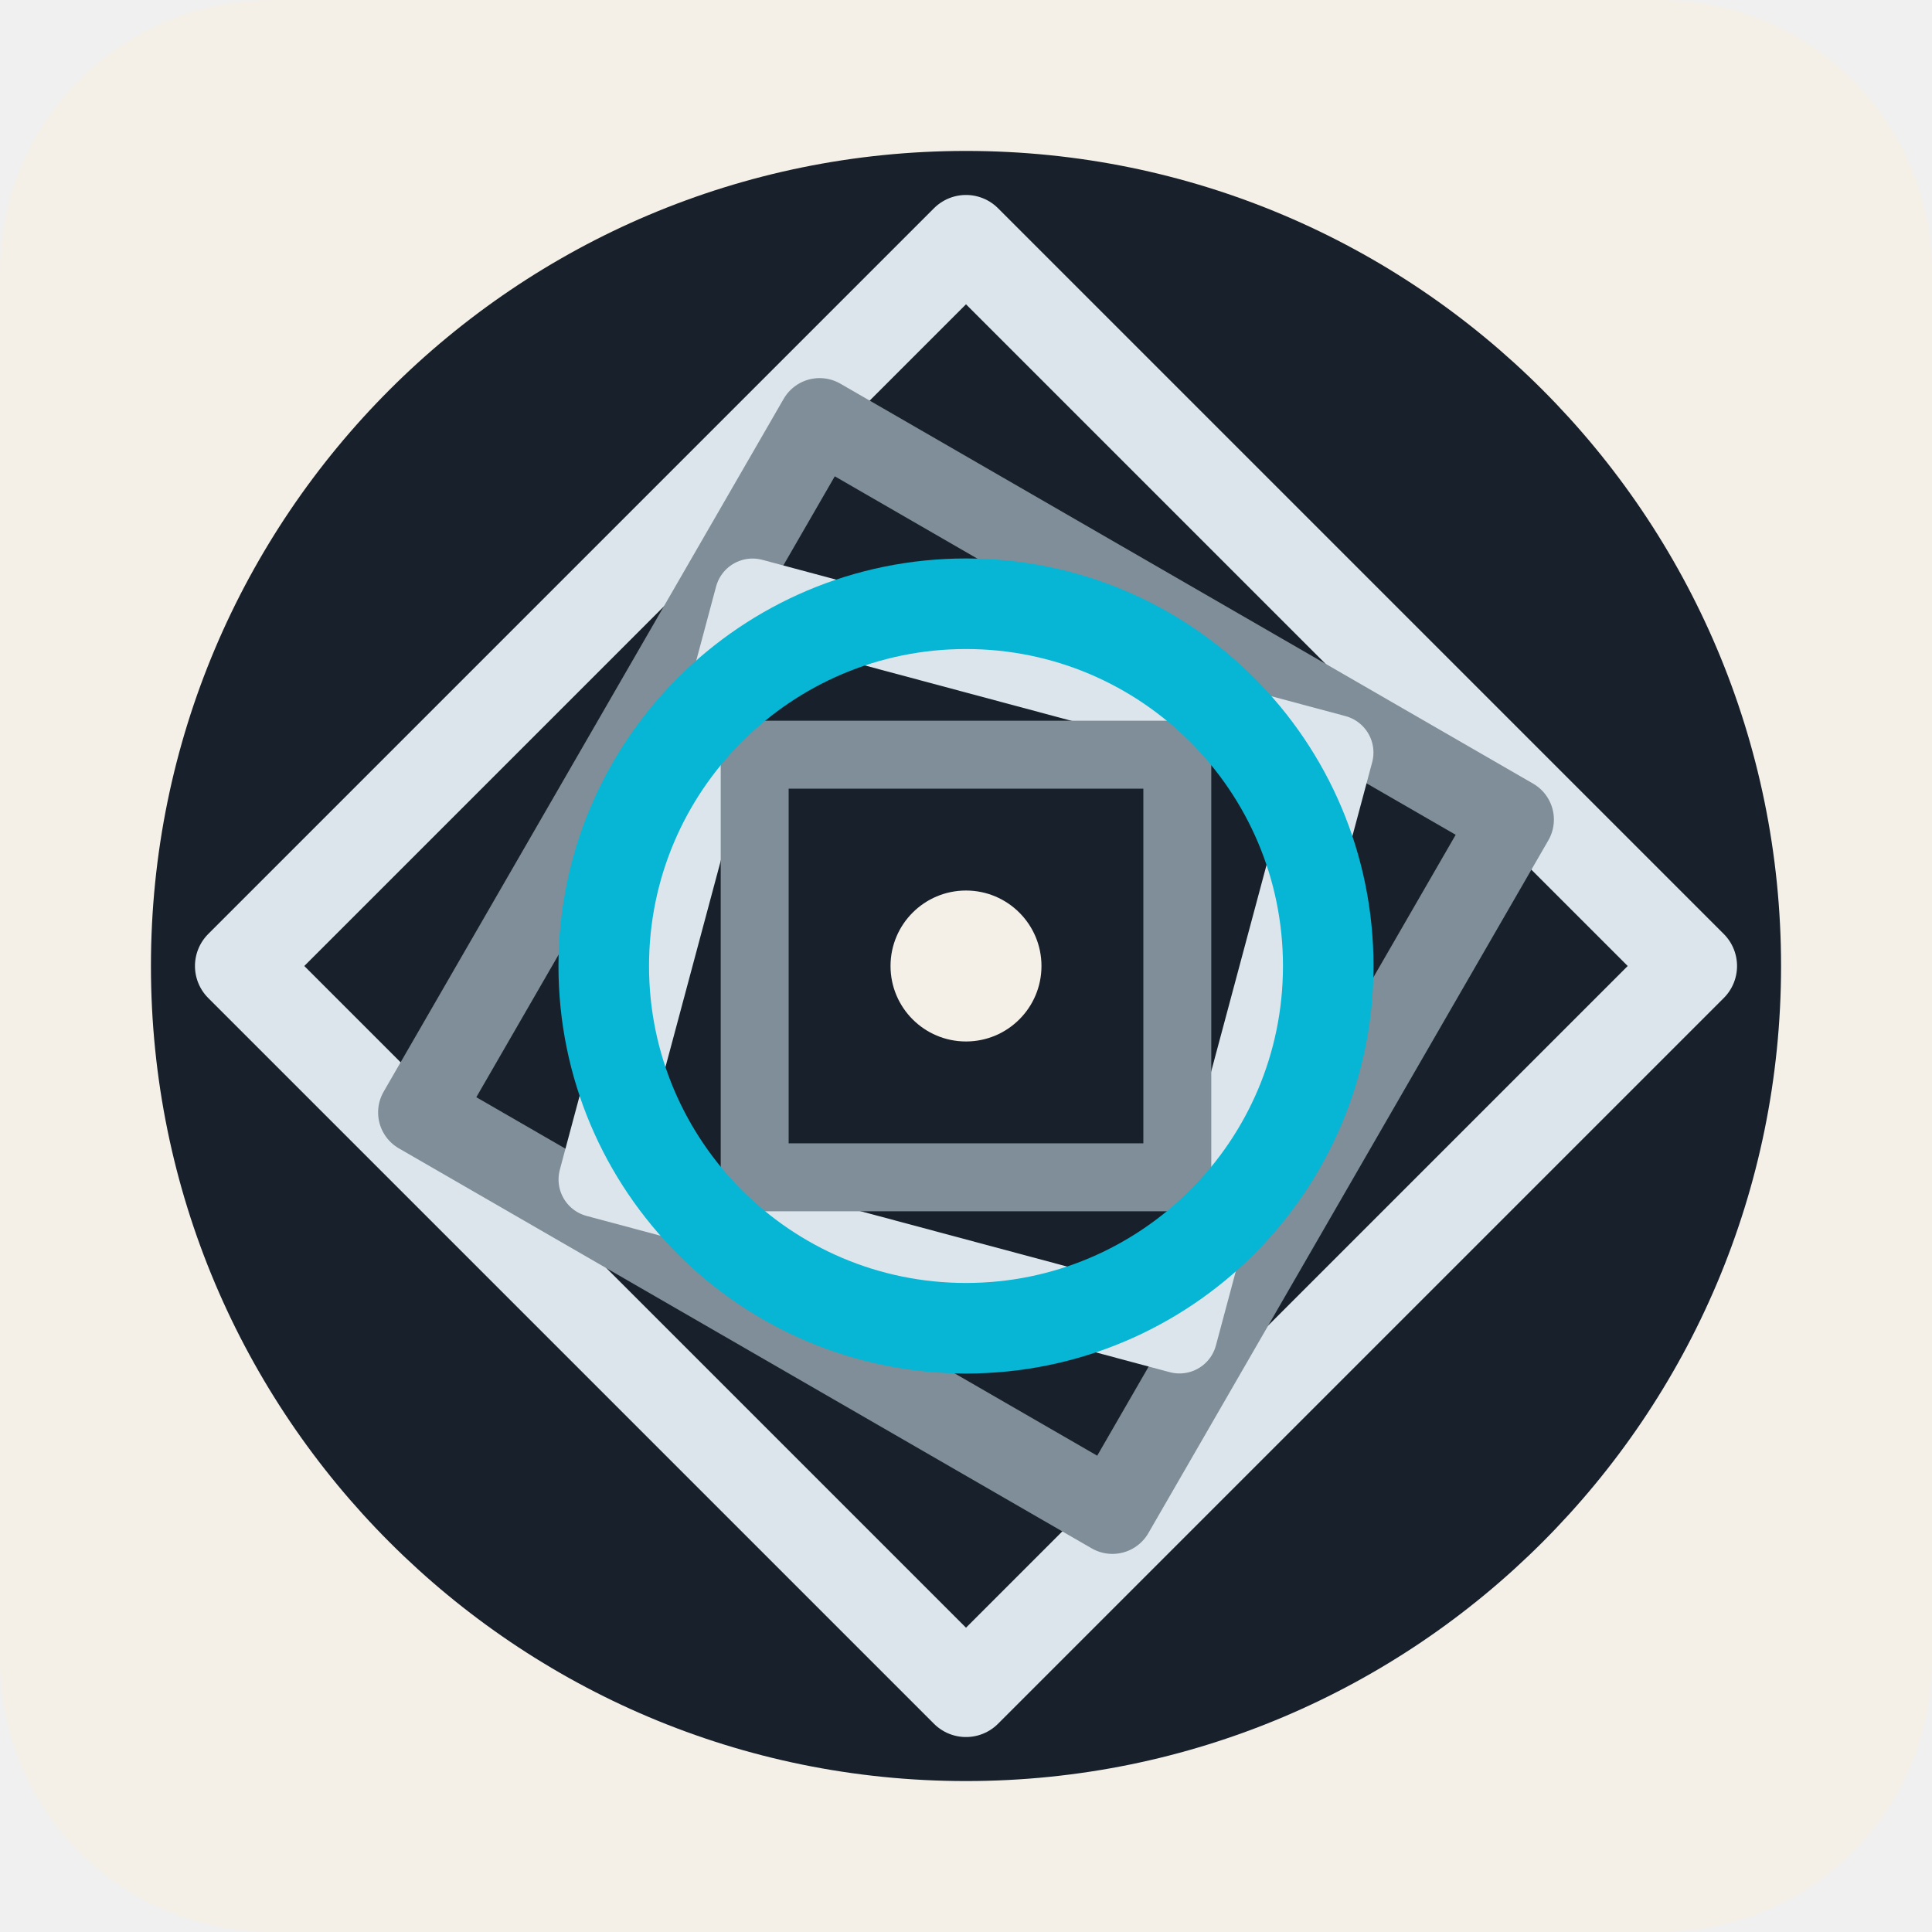
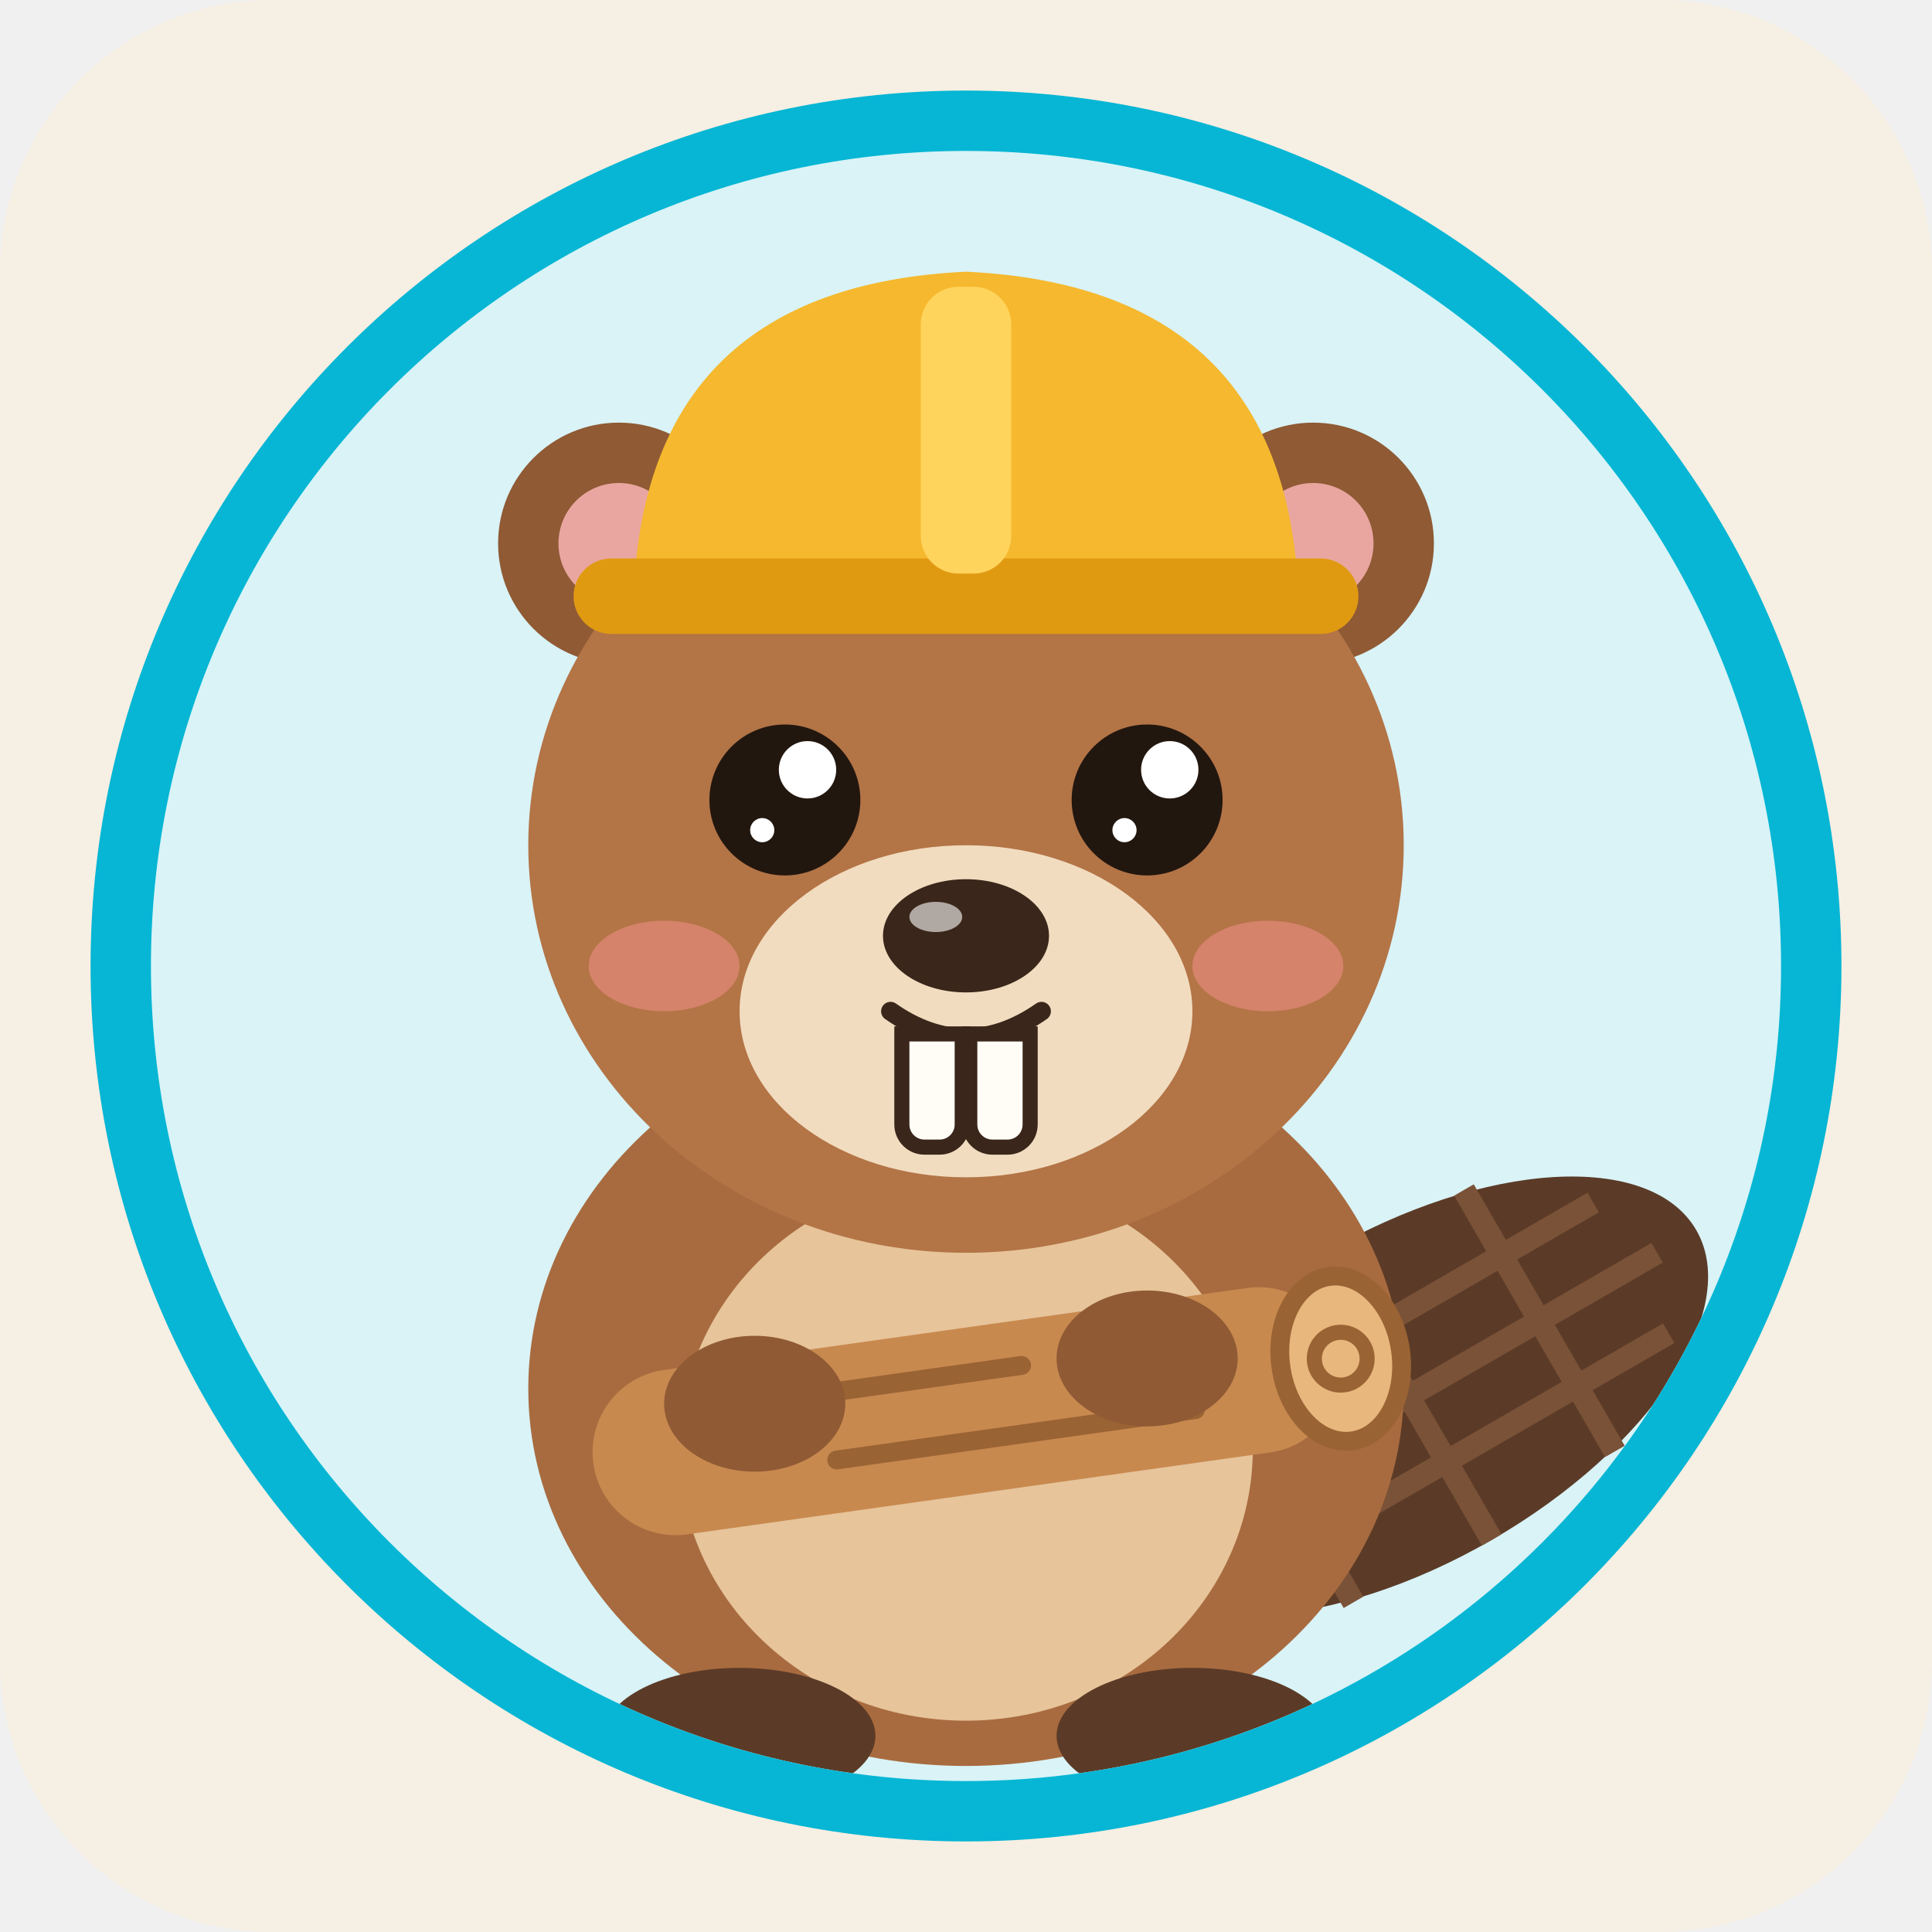
<svg xmlns="http://www.w3.org/2000/svg" viewBox="0 0 256 256" role="img" aria-labelledby="title desc">
-   <rect width="256" height="256" rx="36" fill="#f4f0e8" />
-   <circle cx="128" cy="128" r="108" fill="#18212b" />
-   <rect x="60" y="60" width="136" height="136" fill="none" stroke="#dce5eb" stroke-width="12" stroke-linejoin="round" transform="rotate(45 128 128)" />
-   <rect x="75" y="75" width="106" height="106" fill="none" stroke="#7f8e99" stroke-width="11" stroke-linejoin="round" transform="rotate(30 128 128)" />
-   <rect x="88" y="88" width="80" height="80" fill="none" stroke="#dce5eb" stroke-width="10" stroke-linejoin="round" transform="rotate(15 128 128)" />
-   <rect x="100" y="100" width="56" height="56" fill="none" stroke="#7f8e99" stroke-width="9" stroke-linejoin="round" />
-   <circle cx="128" cy="128" r="48" fill="none" stroke="#06b6d4" stroke-width="12" />
-   <circle cx="128" cy="128" r="10" fill="#f4f0e8" />
+   <rect width="256" height="256" rx="36" fill="#f6efe3" />
+   <circle cx="128" cy="128" r="112" fill="#d9f3f7" />
+   <defs>
+     <clipPath id="badge">
+       <circle cx="128" cy="128" r="108" />
+     </clipPath>
+   </defs>
+   <g clip-path="url(#badge)">
+     <g transform="translate(-12 -6) rotate(-30 190 196)">
+       <ellipse cx="200" cy="196" rx="44" ry="22" fill="#5b3b27" />
+       <path d="M166 186 L234 186 M162 196 L238 196 M166 206 L234 206 M180 176 L180 216 M200 174 L200 218 M220 176 L220 216" stroke="#7a5238" stroke-width="3" />
+     </g>
+     <ellipse cx="128" cy="184" rx="58" ry="50" fill="#a86b3f" />
+     <ellipse cx="128" cy="192" rx="38" ry="36" fill="#e7c49a" />
+     <ellipse cx="98" cy="230" rx="18" ry="9" fill="#5b3b27" />
+     <ellipse cx="158" cy="230" rx="18" ry="9" fill="#5b3b27" />
+     <circle cx="82" cy="72" r="16" fill="#8f5a34" />
+     <circle cx="82" cy="72" r="8" fill="#e9a6a0" />
+     <circle cx="174" cy="72" r="16" fill="#8f5a34" />
+     <circle cx="174" cy="72" r="8" fill="#e9a6a0" />
+     <ellipse cx="128" cy="112" rx="58" ry="54" fill="#b37446" />
+     <path d="M84 78 Q86 38 128 36 Q170 38 172 78 Z" fill="#f5b82e" />
+     <rect x="76" y="74" width="104" height="10" rx="5" fill="#e09a12" />
+     <rect x="122" y="38" width="12" height="38" rx="5" fill="#ffd45c" />
+     <ellipse cx="128" cy="134" rx="30" ry="22" fill="#f1dcbf" />
+     <circle cx="104" cy="106" r="10" fill="#22170f" />
+     <circle cx="152" cy="106" r="10" fill="#22170f" />
+     <circle cx="107" cy="102" r="3.8" fill="#fff" />
+     <circle cx="155" cy="102" r="3.8" fill="#fff" />
+     <circle cx="101" cy="110" r="1.6" fill="#fff" />
+     <circle cx="149" cy="110" r="1.6" fill="#fff" />
+     <ellipse cx="88" cy="128" rx="10" ry="6" fill="#f08f86" opacity="0.55" />
+     <ellipse cx="168" cy="128" rx="10" ry="6" fill="#f08f86" opacity="0.55" />
+     <ellipse cx="128" cy="124" rx="11" ry="7.5" fill="#3a261a" />
+     <ellipse cx="124" cy="121.5" rx="3.5" ry="2" fill="#fff" opacity="0.6" />
+     <path d="M118 134 Q128 141 138 134" fill="none" stroke="#3a261a" stroke-width="2.5" stroke-linecap="round" />
+     <path d="M119.5 137 h8 v12 a3 3 0 0 1 -3 3 h-2 a3 3 0 0 1 -3 -3 z" fill="#fffdf6" stroke="#3a261a" stroke-width="2" />
+     <path d="M128.5 137 h8 v12 a3 3 0 0 1 -3 3 h-2 a3 3 0 0 1 -3 -3 z" fill="#fffdf6" stroke="#3a261a" stroke-width="2" />
+     <g transform="rotate(-8 128 186)">
+       <rect x="78" y="176" width="100" height="22" rx="11" fill="#c8894f" />
+       <path d="M96 182 h40 M110 191 h48" stroke="#9a6334" stroke-width="2.5" stroke-linecap="round" />
+       <ellipse cx="178" cy="187" rx="8" ry="11" fill="#e8b77d" stroke="#9a6334" stroke-width="2.5" />
+       <circle cx="178" cy="187" r="3.5" fill="none" stroke="#9a6334" stroke-width="2" />
+     </g>
+     <ellipse cx="100" cy="186" rx="12" ry="9" fill="#8f5a34" />
+     <ellipse cx="152" cy="180" rx="12" ry="9" fill="#8f5a34" />
+   </g>
+   <circle cx="128" cy="128" r="112" fill="none" stroke="#06b6d4" stroke-width="8" />
</svg>
